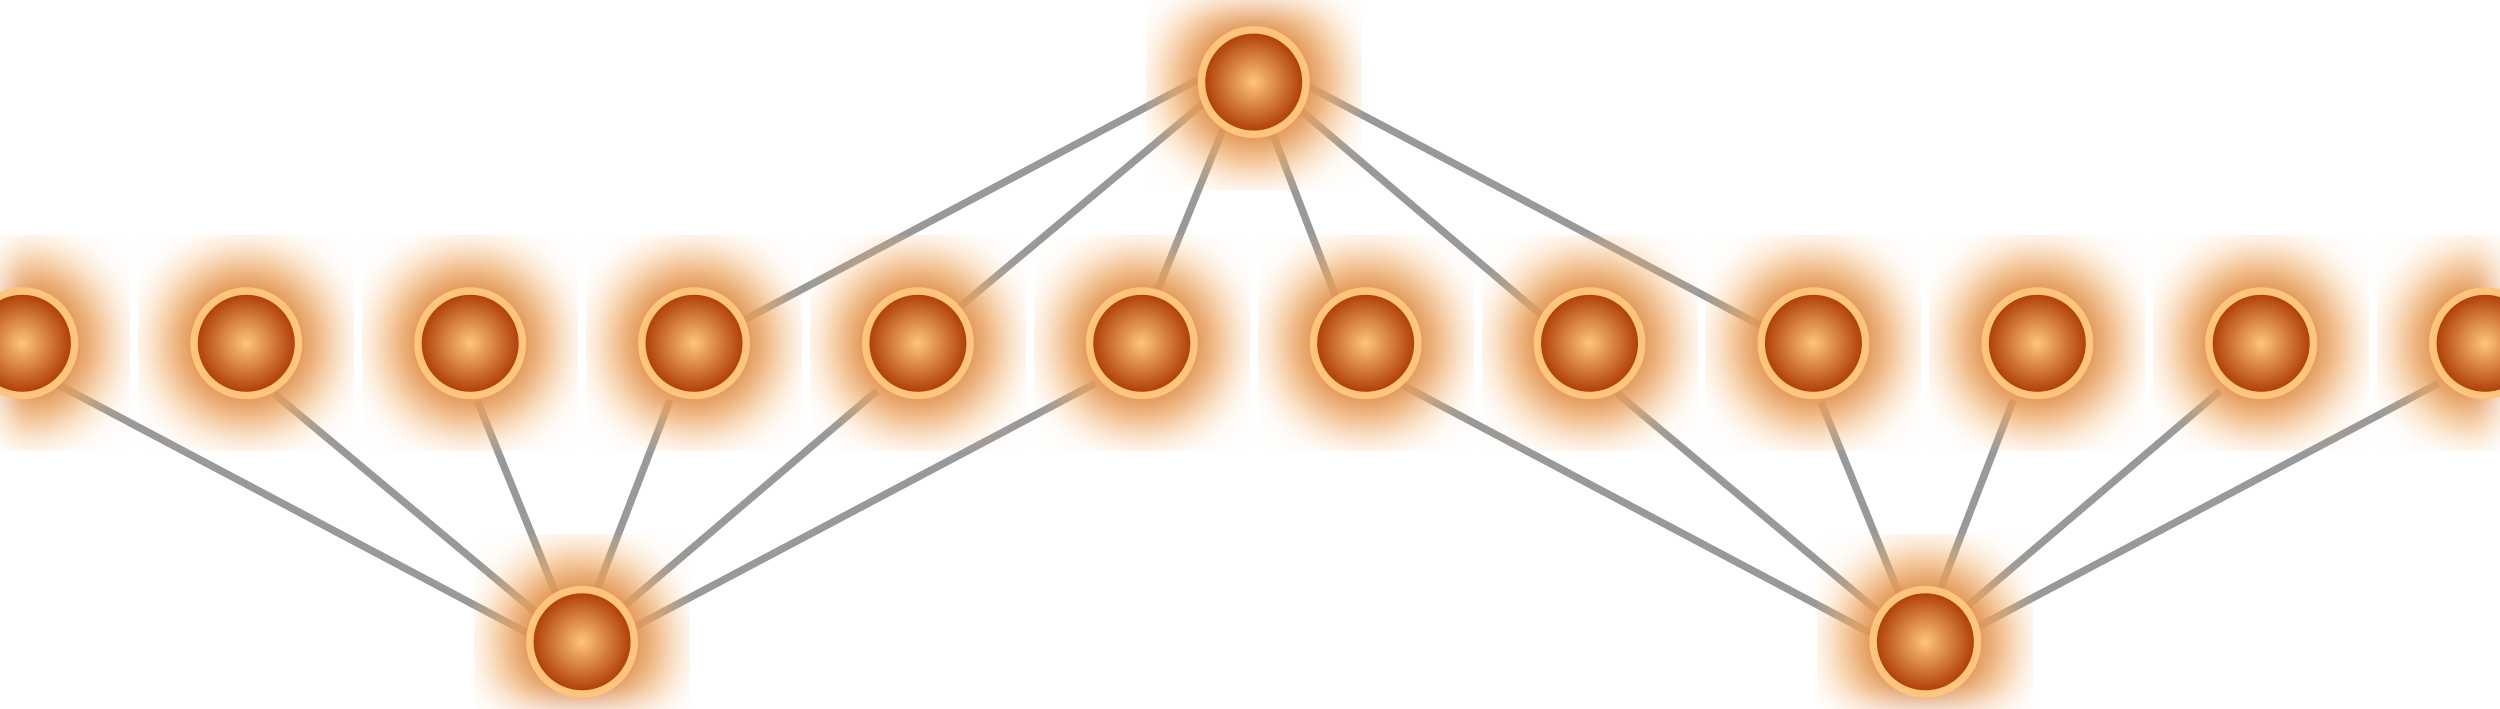
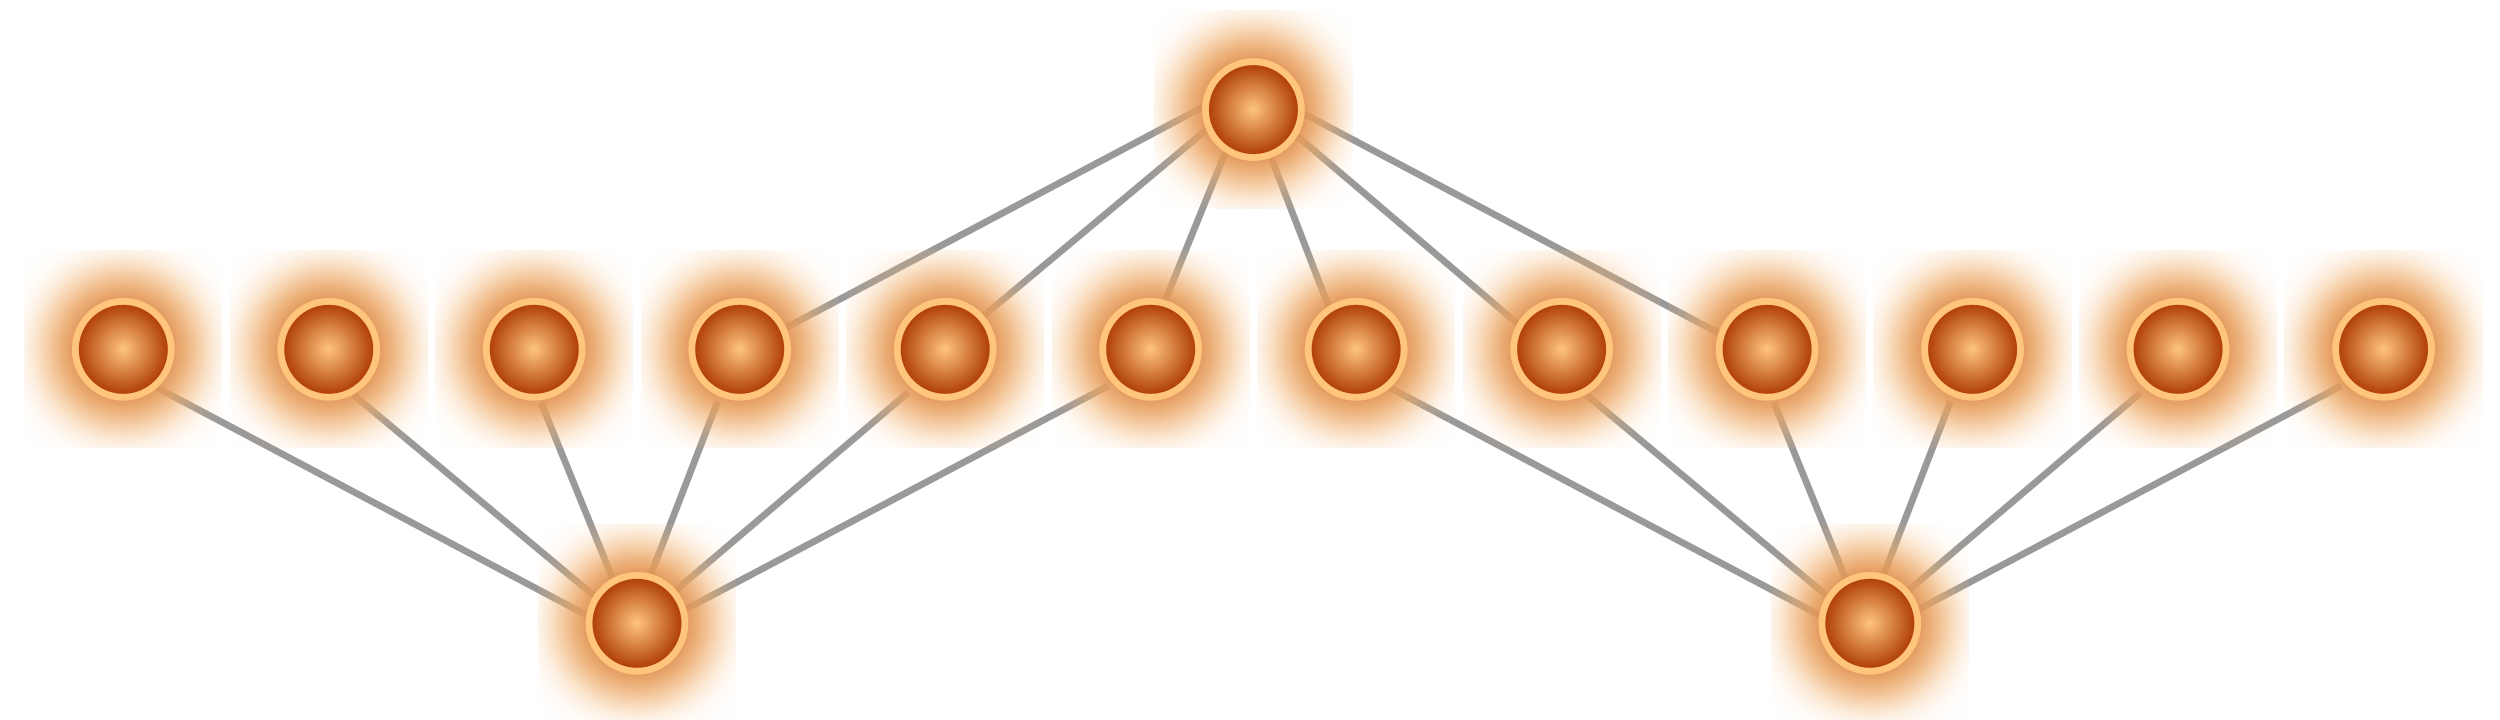
- <svg xmlns="http://www.w3.org/2000/svg" version="1.1" class="skills" viewBox="20 15 335 95">
+ <svg xmlns="http://www.w3.org/2000/svg" version="1.1" class="skills" viewBox="5 10 365 105">
  <defs>
    <filter id="bigBlur">
      <feGaussianBlur stdDeviation="3" />
    </filter>
    <radialGradient id="bigBlurGradient">
      <stop stop-color="#aa3600" offset="0" />
      <stop stop-color="#ffc57d" offset="1" />
    </radialGradient>
    <radialGradient id="solidGradient">
      <stop stop-color="#ffc57d" offset="0" />
      <stop stop-color="#aa3600" offset="1" />
    </radialGradient>
  </defs>
  <path fill="none" d="m27.768 66.528 63.393 33.561m-34.449-32.361 36.246 30.279m-8.94-29.169 11.339 27.879m71.443-30.379-63.835 33.75m34.575-32.74-35.8 30.47m8.05-29.23-10.833 28.07m108.81-30.13 63.393 33.561m-34.453-32.361 36.246 30.279m-8.936-29.169 11.339 27.879m71.441-30.379-63.835 33.75m34.575-32.74-35.804 30.468m8.054-29.228-10.834 28.068m-161.19-37.758 63.393-33.561m-34.453 32.361 36.25-30.27m-8.94 29.16 11.339-27.879m71.441 30.379-63.835-33.75m34.575 32.74-35.8-30.47m8.05 29.23-10.83-28.06" stroke="#999" />
  <g id="Bright" transform="translate(23, 61)">
    <circle r="12" fill="url(#bigBlurGradient)" filter="url(#bigBlur)" />
    <circle r="7" fill="url(#solidGradient)" />
    <circle r="7" fill="none" stroke="#ffc57d" stroke-width="1" />
  </g>
  <g id="Generous" transform="translate(53, 61)">
    <circle r="12" fill="url(#bigBlurGradient)" filter="url(#bigBlur)" />
    <circle r="7" fill="url(#solidGradient)" />
    <circle r="7" fill="none" stroke="#ffc57d" stroke-width="1" />
  </g>
  <g id="SixthSense" transform="translate(83, 61)">
    <circle r="12" fill="url(#bigBlurGradient)" filter="url(#bigBlur)" />
    <circle r="7" fill="url(#solidGradient)" />
    <circle r="7" fill="none" stroke="#ffc57d" stroke-width="1" />
  </g>
  <g id="StreetRat" transform="translate(98, 101)">
    <circle r="12" fill="url(#bigBlurGradient)" filter="url(#bigBlur)" />
    <circle r="7" fill="url(#solidGradient)" />
    <circle r="7" fill="none" stroke="#ffc57d" stroke-width="1" />
  </g>
  <g id="HowNotToLose" transform="translate(113, 61)">
    <circle r="12" fill="url(#bigBlurGradient)" filter="url(#bigBlur)" />
    <circle r="7" fill="url(#solidGradient)" />
    <circle r="7" fill="none" stroke="#ffc57d" stroke-width="1" />
  </g>
  <g id="NeverTooLate" transform="translate(143, 61)">
    <circle r="12" fill="url(#bigBlurGradient)" filter="url(#bigBlur)" />
    <circle r="7" fill="url(#solidGradient)" />
    <circle r="7" fill="none" stroke="#ffc57d" stroke-width="1" />
  </g>
-   <g id="Devlish" transform="translate(173, 61)">
+   <g id="Devilish" transform="translate(173, 61)">
    <circle r="12" fill="url(#bigBlurGradient)" filter="url(#bigBlur)" />
    <circle r="7" fill="url(#solidGradient)" />
    <circle r="7" fill="none" stroke="#ffc57d" stroke-width="1" />
  </g>
  <g id="Deckhand" transform="translate(188, 26)">
    <circle r="12" fill="url(#bigBlurGradient)" filter="url(#bigBlur)" />
    <circle r="7" fill="url(#solidGradient)" />
    <circle r="7" fill="none" stroke="#ffc57d" stroke-width="1" />
  </g>
  <g id="Bright2" transform="translate(203, 61)">
    <circle r="12" fill="url(#bigBlurGradient)" filter="url(#bigBlur)" />
    <circle r="7" fill="url(#solidGradient)" />
    <circle r="7" fill="none" stroke="#ffc57d" stroke-width="1" />
  </g>
  <g id="Generous2" transform="translate(233, 61)">
    <circle r="12" fill="url(#bigBlurGradient)" filter="url(#bigBlur)" />
    <circle r="7" fill="url(#solidGradient)" />
    <circle r="7" fill="none" stroke="#ffc57d" stroke-width="1" />
  </g>
  <g id="SixthSense2" transform="translate(263, 61)">
    <circle r="12" fill="url(#bigBlurGradient)" filter="url(#bigBlur)" />
    <circle r="7" fill="url(#solidGradient)" />
    <circle r="7" fill="none" stroke="#ffc57d" stroke-width="1" />
  </g>
  <g id="FreeWoman" transform="translate(278, 101)">
    <circle r="12" fill="url(#bigBlurGradient)" filter="url(#bigBlur)" />
    <circle r="7" fill="url(#solidGradient)" />
    <circle r="7" fill="none" stroke="#ffc57d" stroke-width="1" />
  </g>
  <g id="HowNotToLose2" transform="translate(293, 61)">
    <circle r="12" fill="url(#bigBlurGradient)" filter="url(#bigBlur)" />
    <circle r="7" fill="url(#solidGradient)" />
    <circle r="7" fill="none" stroke="#ffc57d" stroke-width="1" />
  </g>
  <g id="NeverTooLate2" transform="translate(323, 61)">
    <circle r="12" fill="url(#bigBlurGradient)" filter="url(#bigBlur)" />
    <circle r="7" fill="url(#solidGradient)" />
    <circle r="7" fill="none" stroke="#ffc57d" stroke-width="1" />
  </g>
  <g id="Devilish2" transform="translate(353, 61)">
    <circle r="12" fill="url(#bigBlurGradient)" filter="url(#bigBlur)" />
    <circle r="7" fill="url(#solidGradient)" />
    <circle r="7" fill="none" stroke="#ffc57d" stroke-width="1" />
  </g>
</svg>
